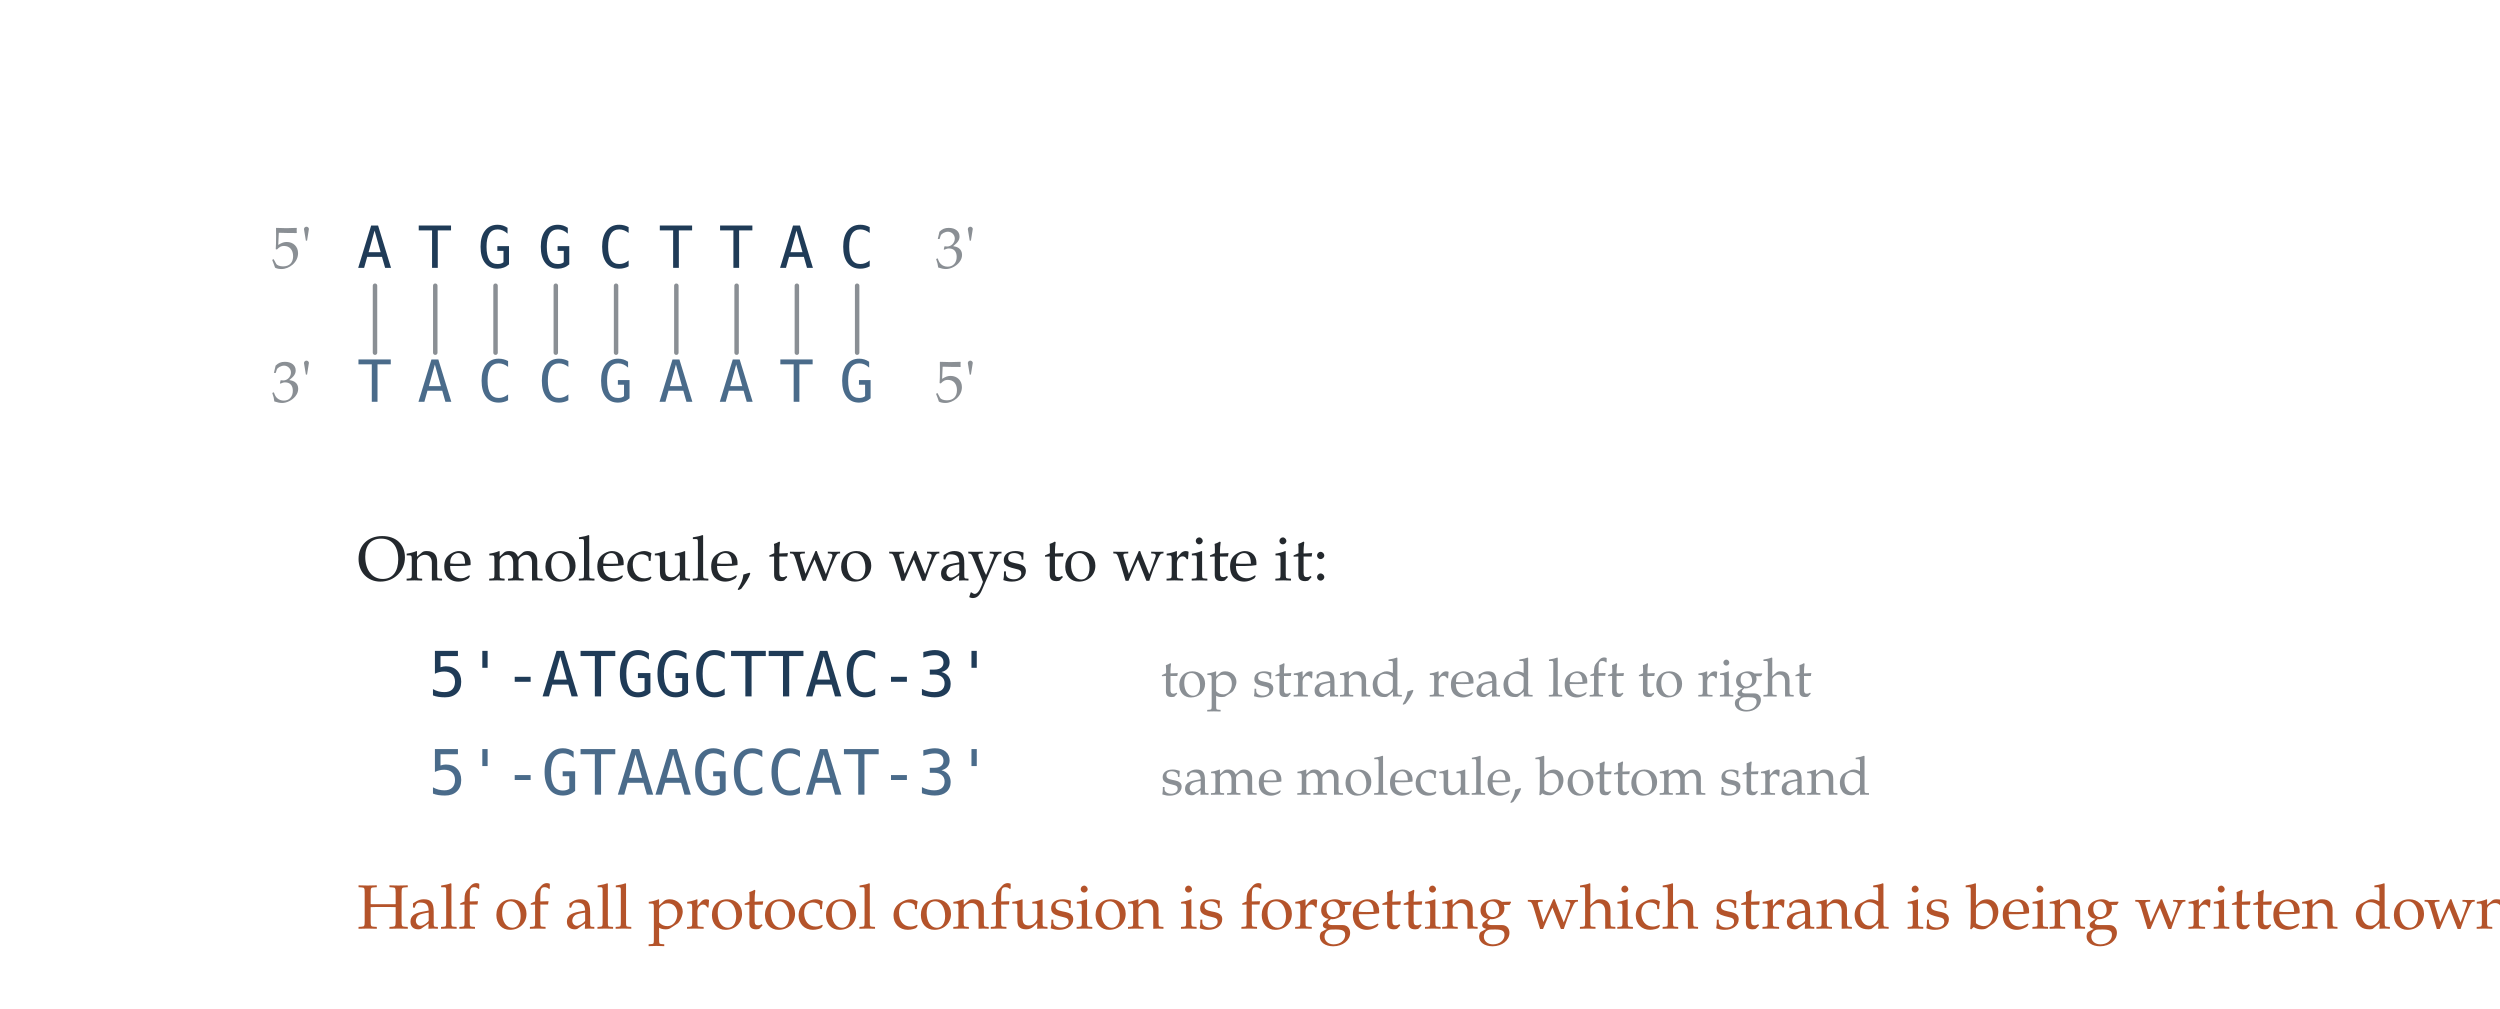
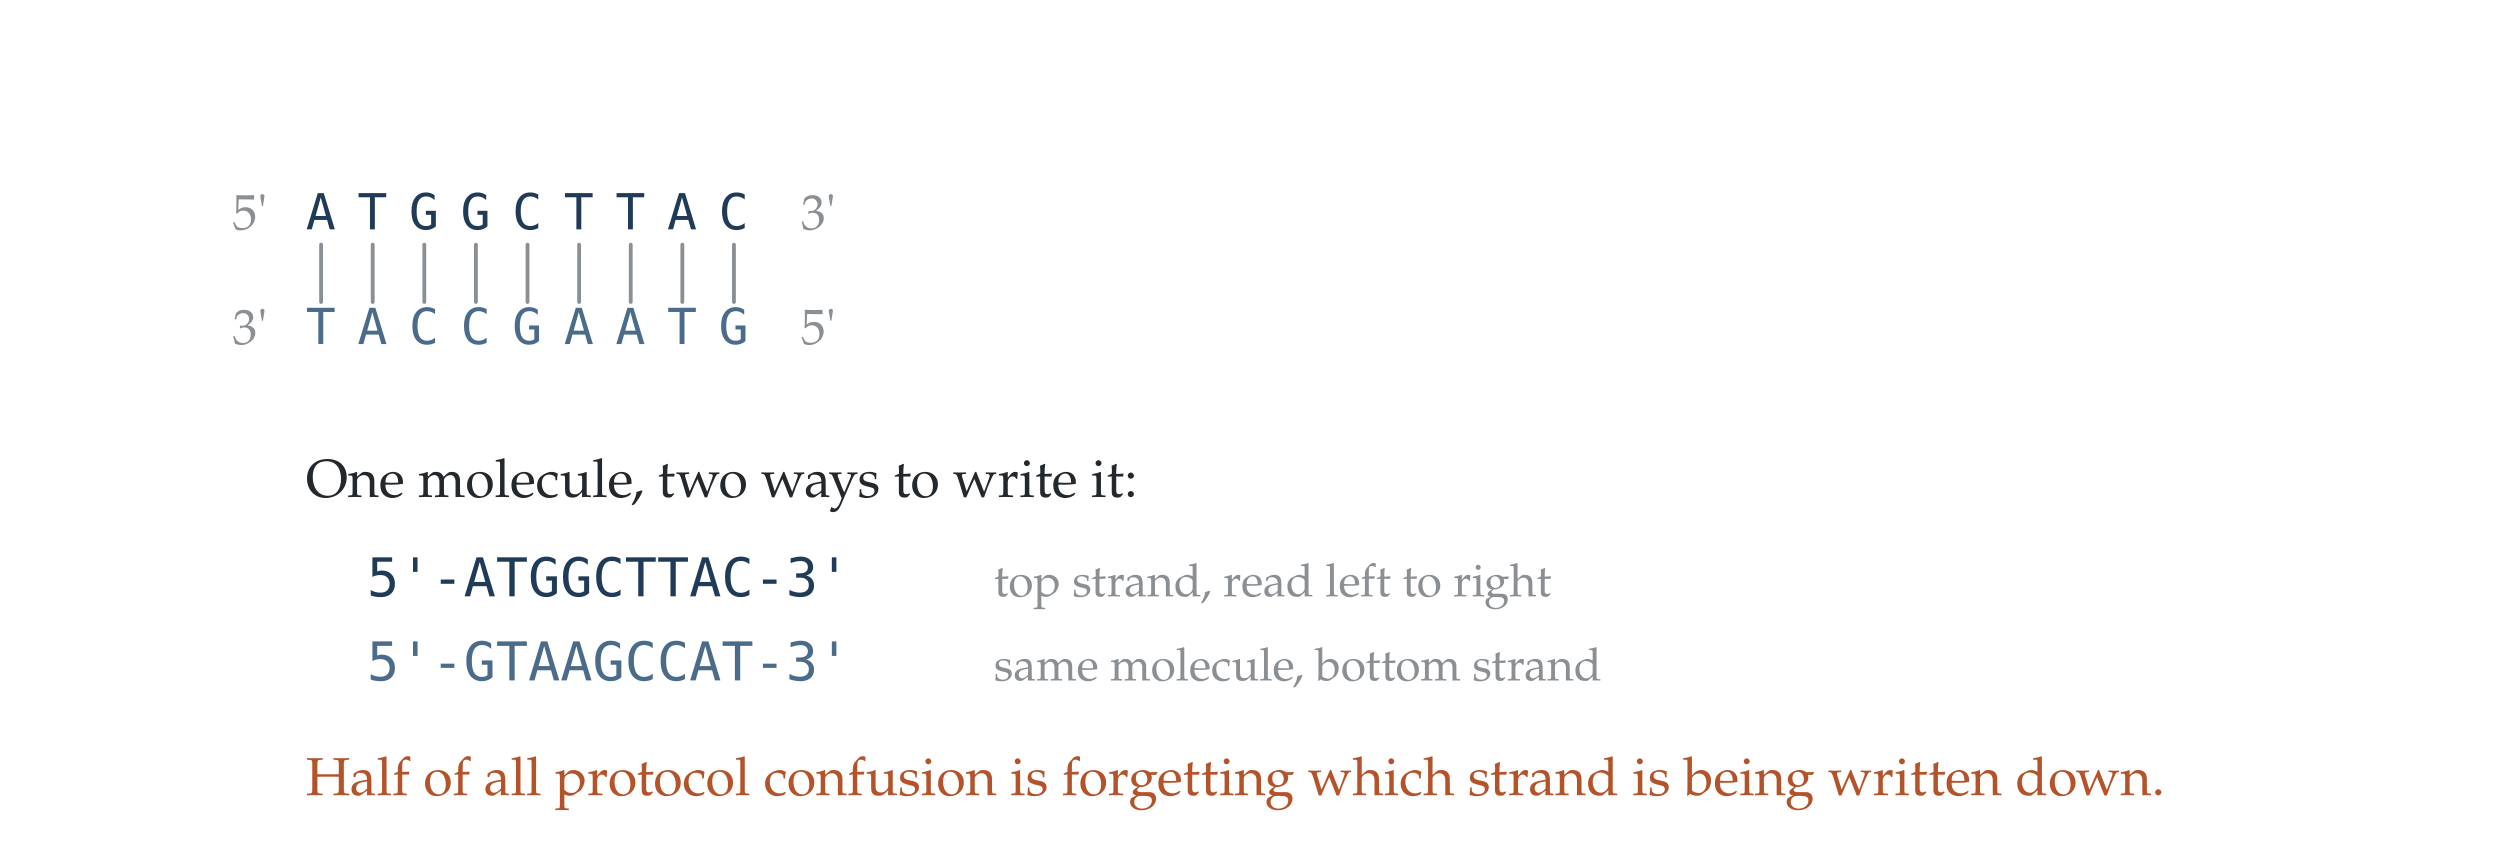
- <svg xmlns="http://www.w3.org/2000/svg" viewBox="0 0 560 226" width="560" height="226" font-family="&quot;Palatino Linotype&quot;, &quot;Book Antiqua&quot;, Palatino, FreeSerif, serif" fill="#23282d">
+ <svg xmlns="http://www.w3.org/2000/svg" viewBox="0 0 654 226" width="654" height="226" font-family="&quot;Palatino Linotype&quot;, &quot;Book Antiqua&quot;, Palatino, FreeSerif, serif" fill="#23282d">
  <rect width="560" height="226" fill="none" />
  <text x="80.0" y="60" font-size="13" fill="#1f3b57" font-family="ui-monospace, &quot;DejaVu Sans Mono&quot;, &quot;Courier New&quot;, monospace">A</text>
  <text x="93.5" y="60" font-size="13" fill="#1f3b57" font-family="ui-monospace, &quot;DejaVu Sans Mono&quot;, &quot;Courier New&quot;, monospace">T</text>
  <text x="107.0" y="60" font-size="13" fill="#1f3b57" font-family="ui-monospace, &quot;DejaVu Sans Mono&quot;, &quot;Courier New&quot;, monospace">G</text>
  <text x="120.5" y="60" font-size="13" fill="#1f3b57" font-family="ui-monospace, &quot;DejaVu Sans Mono&quot;, &quot;Courier New&quot;, monospace">G</text>
  <text x="134.0" y="60" font-size="13" fill="#1f3b57" font-family="ui-monospace, &quot;DejaVu Sans Mono&quot;, &quot;Courier New&quot;, monospace">C</text>
  <text x="147.5" y="60" font-size="13" fill="#1f3b57" font-family="ui-monospace, &quot;DejaVu Sans Mono&quot;, &quot;Courier New&quot;, monospace">T</text>
  <text x="161.0" y="60" font-size="13" fill="#1f3b57" font-family="ui-monospace, &quot;DejaVu Sans Mono&quot;, &quot;Courier New&quot;, monospace">T</text>
  <text x="174.5" y="60" font-size="13" fill="#1f3b57" font-family="ui-monospace, &quot;DejaVu Sans Mono&quot;, &quot;Courier New&quot;, monospace">A</text>
  <text x="188.0" y="60" font-size="13" fill="#1f3b57" font-family="ui-monospace, &quot;DejaVu Sans Mono&quot;, &quot;Courier New&quot;, monospace">C</text>
  <text x="80.0" y="90" font-size="13" fill="#4a6b8a" font-family="ui-monospace, &quot;DejaVu Sans Mono&quot;, &quot;Courier New&quot;, monospace">T</text>
  <text x="93.5" y="90" font-size="13" fill="#4a6b8a" font-family="ui-monospace, &quot;DejaVu Sans Mono&quot;, &quot;Courier New&quot;, monospace">A</text>
  <text x="107.0" y="90" font-size="13" fill="#4a6b8a" font-family="ui-monospace, &quot;DejaVu Sans Mono&quot;, &quot;Courier New&quot;, monospace">C</text>
  <text x="120.5" y="90" font-size="13" fill="#4a6b8a" font-family="ui-monospace, &quot;DejaVu Sans Mono&quot;, &quot;Courier New&quot;, monospace">C</text>
  <text x="134.0" y="90" font-size="13" fill="#4a6b8a" font-family="ui-monospace, &quot;DejaVu Sans Mono&quot;, &quot;Courier New&quot;, monospace">G</text>
  <text x="147.5" y="90" font-size="13" fill="#4a6b8a" font-family="ui-monospace, &quot;DejaVu Sans Mono&quot;, &quot;Courier New&quot;, monospace">A</text>
  <text x="161.0" y="90" font-size="13" fill="#4a6b8a" font-family="ui-monospace, &quot;DejaVu Sans Mono&quot;, &quot;Courier New&quot;, monospace">A</text>
  <text x="174.5" y="90" font-size="13" fill="#4a6b8a" font-family="ui-monospace, &quot;DejaVu Sans Mono&quot;, &quot;Courier New&quot;, monospace">T</text>
  <text x="188.0" y="90" font-size="13" fill="#4a6b8a" font-family="ui-monospace, &quot;DejaVu Sans Mono&quot;, &quot;Courier New&quot;, monospace">G</text>
  <line x1="84.0" y1="64" x2="84.0" y2="79" stroke="#8a8f94" stroke-width="1" stroke-linecap="round" />
  <line x1="97.5" y1="64" x2="97.5" y2="79" stroke="#8a8f94" stroke-width="1" stroke-linecap="round" />
  <line x1="111.0" y1="64" x2="111.0" y2="79" stroke="#8a8f94" stroke-width="1" stroke-linecap="round" />
  <line x1="124.5" y1="64" x2="124.5" y2="79" stroke="#8a8f94" stroke-width="1" stroke-linecap="round" />
  <line x1="138.0" y1="64" x2="138.0" y2="79" stroke="#8a8f94" stroke-width="1" stroke-linecap="round" />
  <line x1="151.5" y1="64" x2="151.5" y2="79" stroke="#8a8f94" stroke-width="1" stroke-linecap="round" />
  <line x1="165.0" y1="64" x2="165.0" y2="79" stroke="#8a8f94" stroke-width="1" stroke-linecap="round" />
  <line x1="178.5" y1="64" x2="178.5" y2="79" stroke="#8a8f94" stroke-width="1" stroke-linecap="round" />
  <line x1="192.0" y1="64" x2="192.0" y2="79" stroke="#8a8f94" stroke-width="1" stroke-linecap="round" />
  <text x="70" y="60" font-size="13" text-anchor="end" fill="#8a8f94">5'</text>
  <text x="209.5" y="60" font-size="13" fill="#8a8f94">3'</text>
  <text x="70" y="90" font-size="13" text-anchor="end" fill="#8a8f94">3'</text>
  <text x="209.5" y="90" font-size="13" fill="#8a8f94">5'</text>
  <text x="80" y="130" font-size="14" fill="#23282d">One molecule, two ways to write it:</text>
  <text x="96" y="156" font-size="14" fill="#1f3b57" font-family="ui-monospace, &quot;DejaVu Sans Mono&quot;, &quot;Courier New&quot;, monospace">5'-ATGGCTTAC-3'</text>
  <text x="96" y="178" font-size="14" fill="#4a6b8a" font-family="ui-monospace, &quot;DejaVu Sans Mono&quot;, &quot;Courier New&quot;, monospace">5'-GTAAGCCAT-3'</text>
  <text x="260" y="156" font-size="12" fill="#8a8f94">top strand, read left to right</text>
  <text x="260" y="178" font-size="12" fill="#8a8f94">same molecule, bottom strand</text>
  <text x="80" y="208" font-size="14" fill="#b4532a">Half of all protocol confusion is forgetting which strand is being written down.</text>
</svg>
